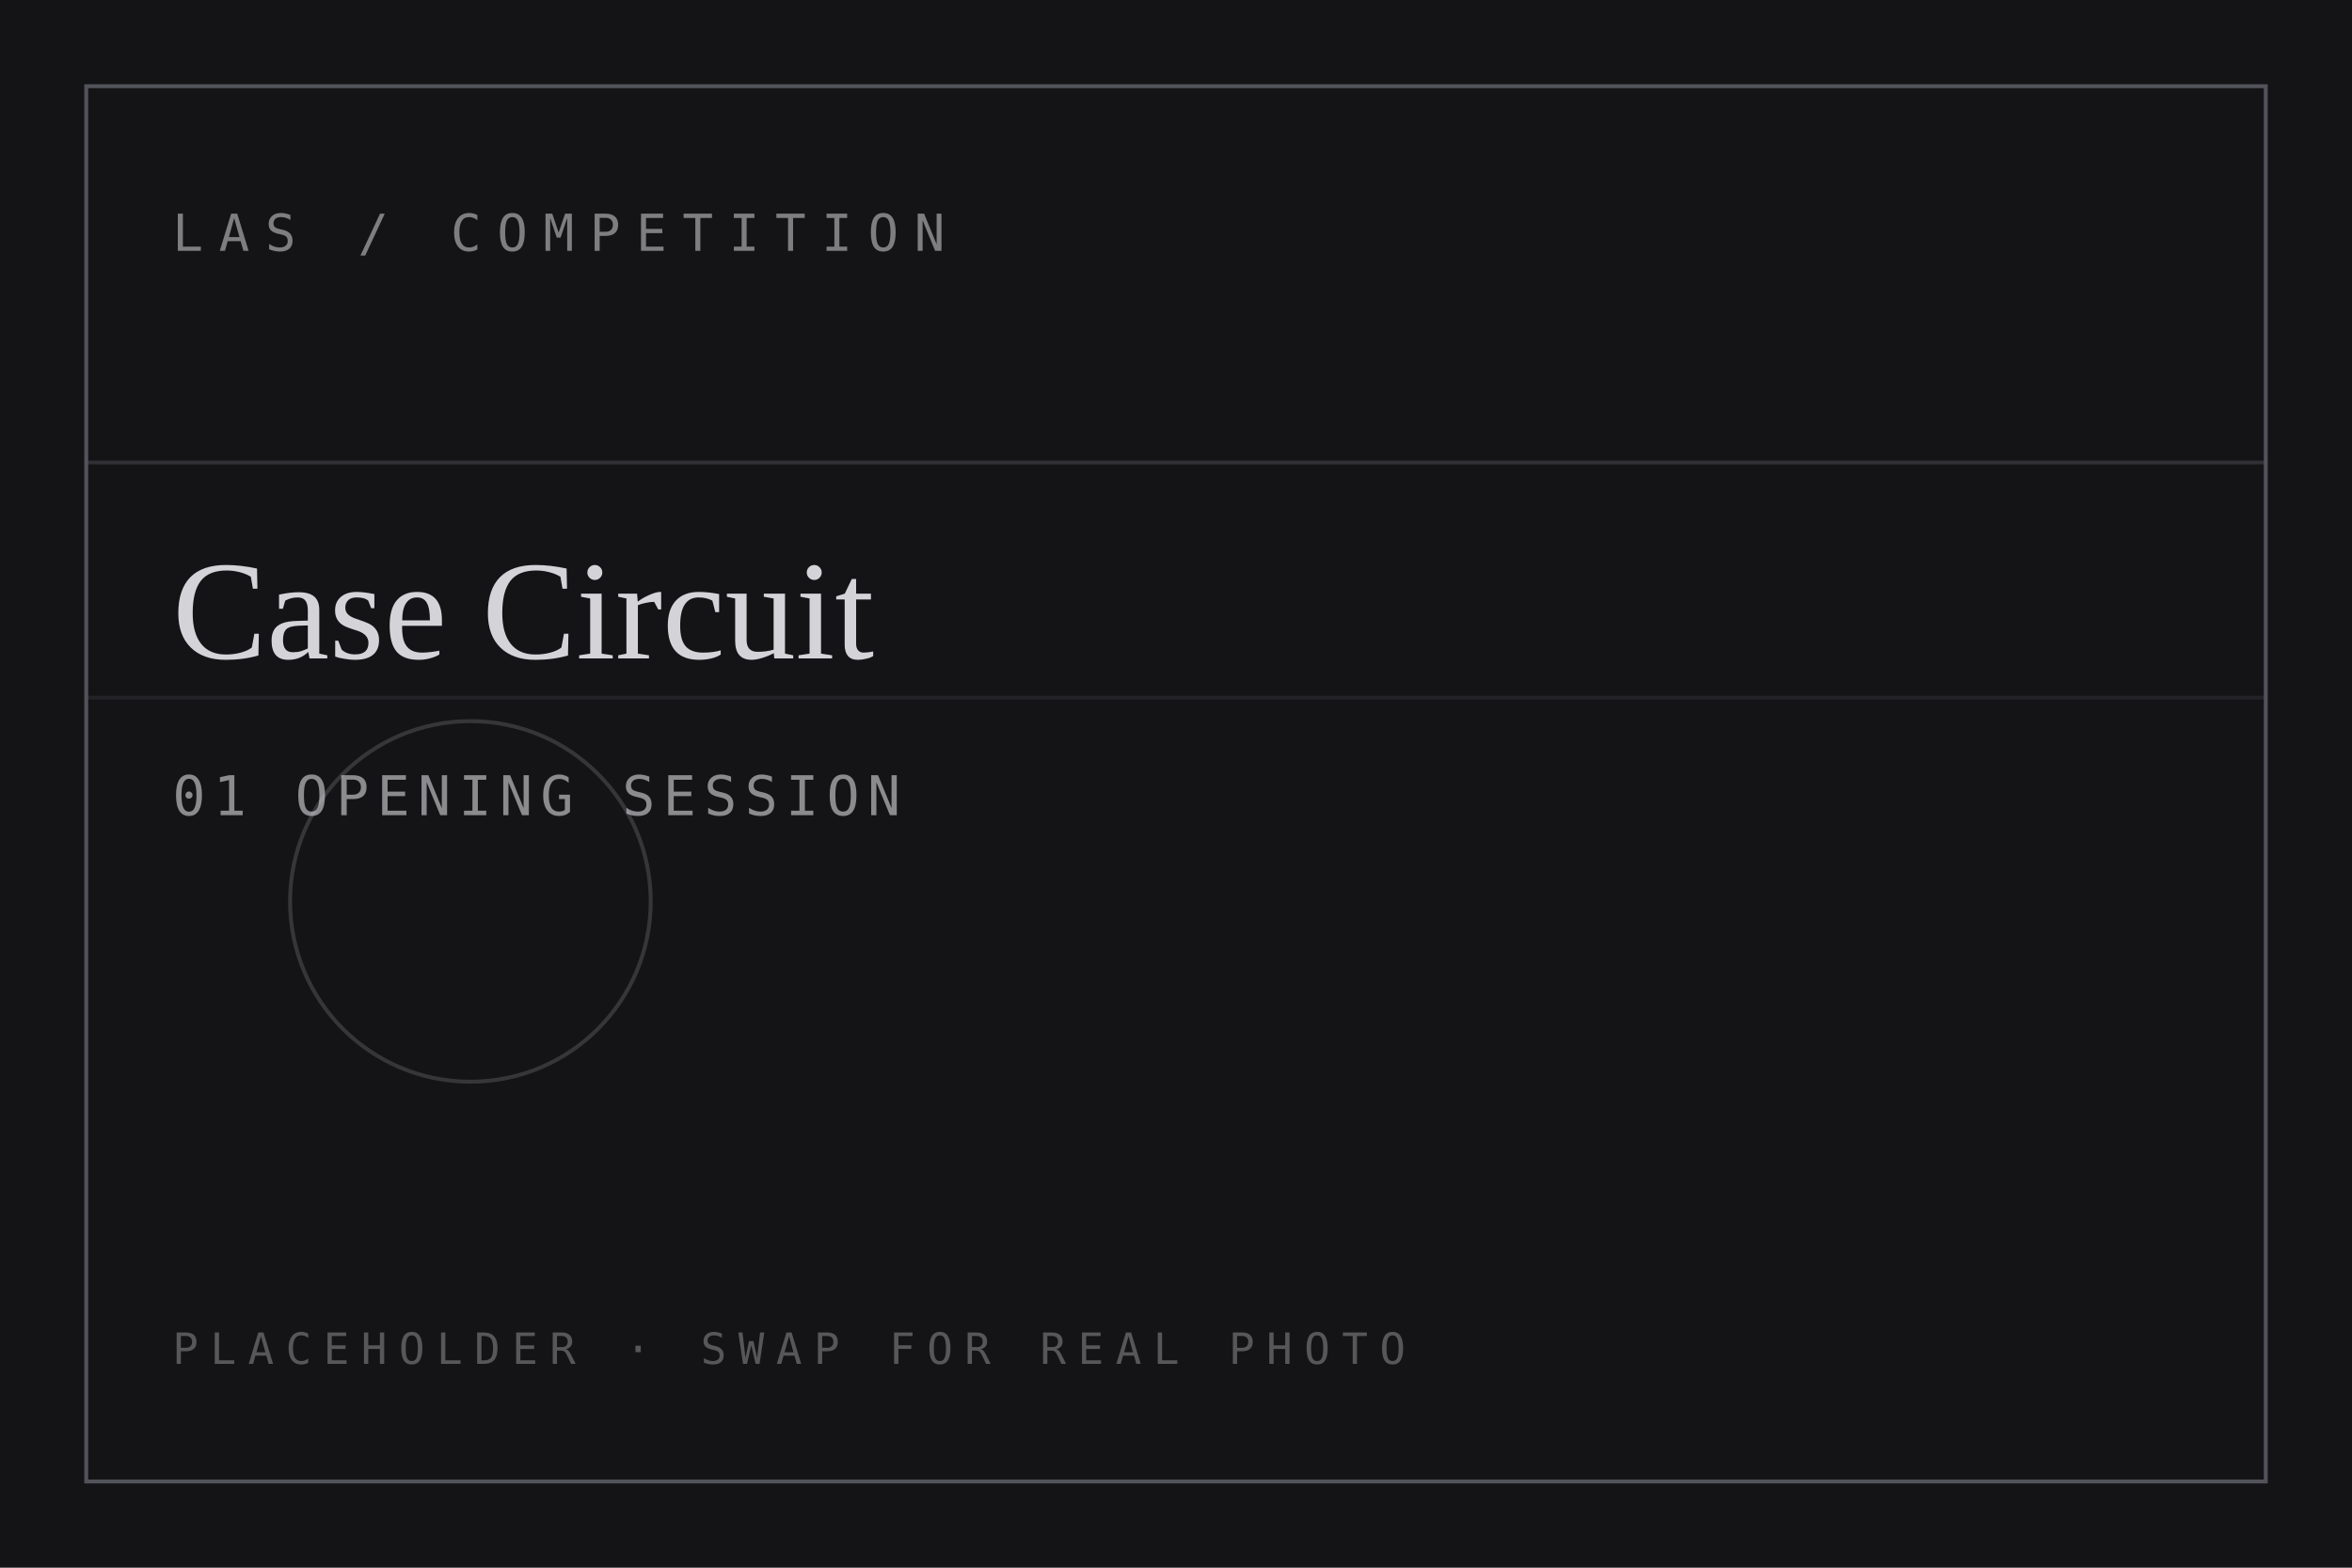
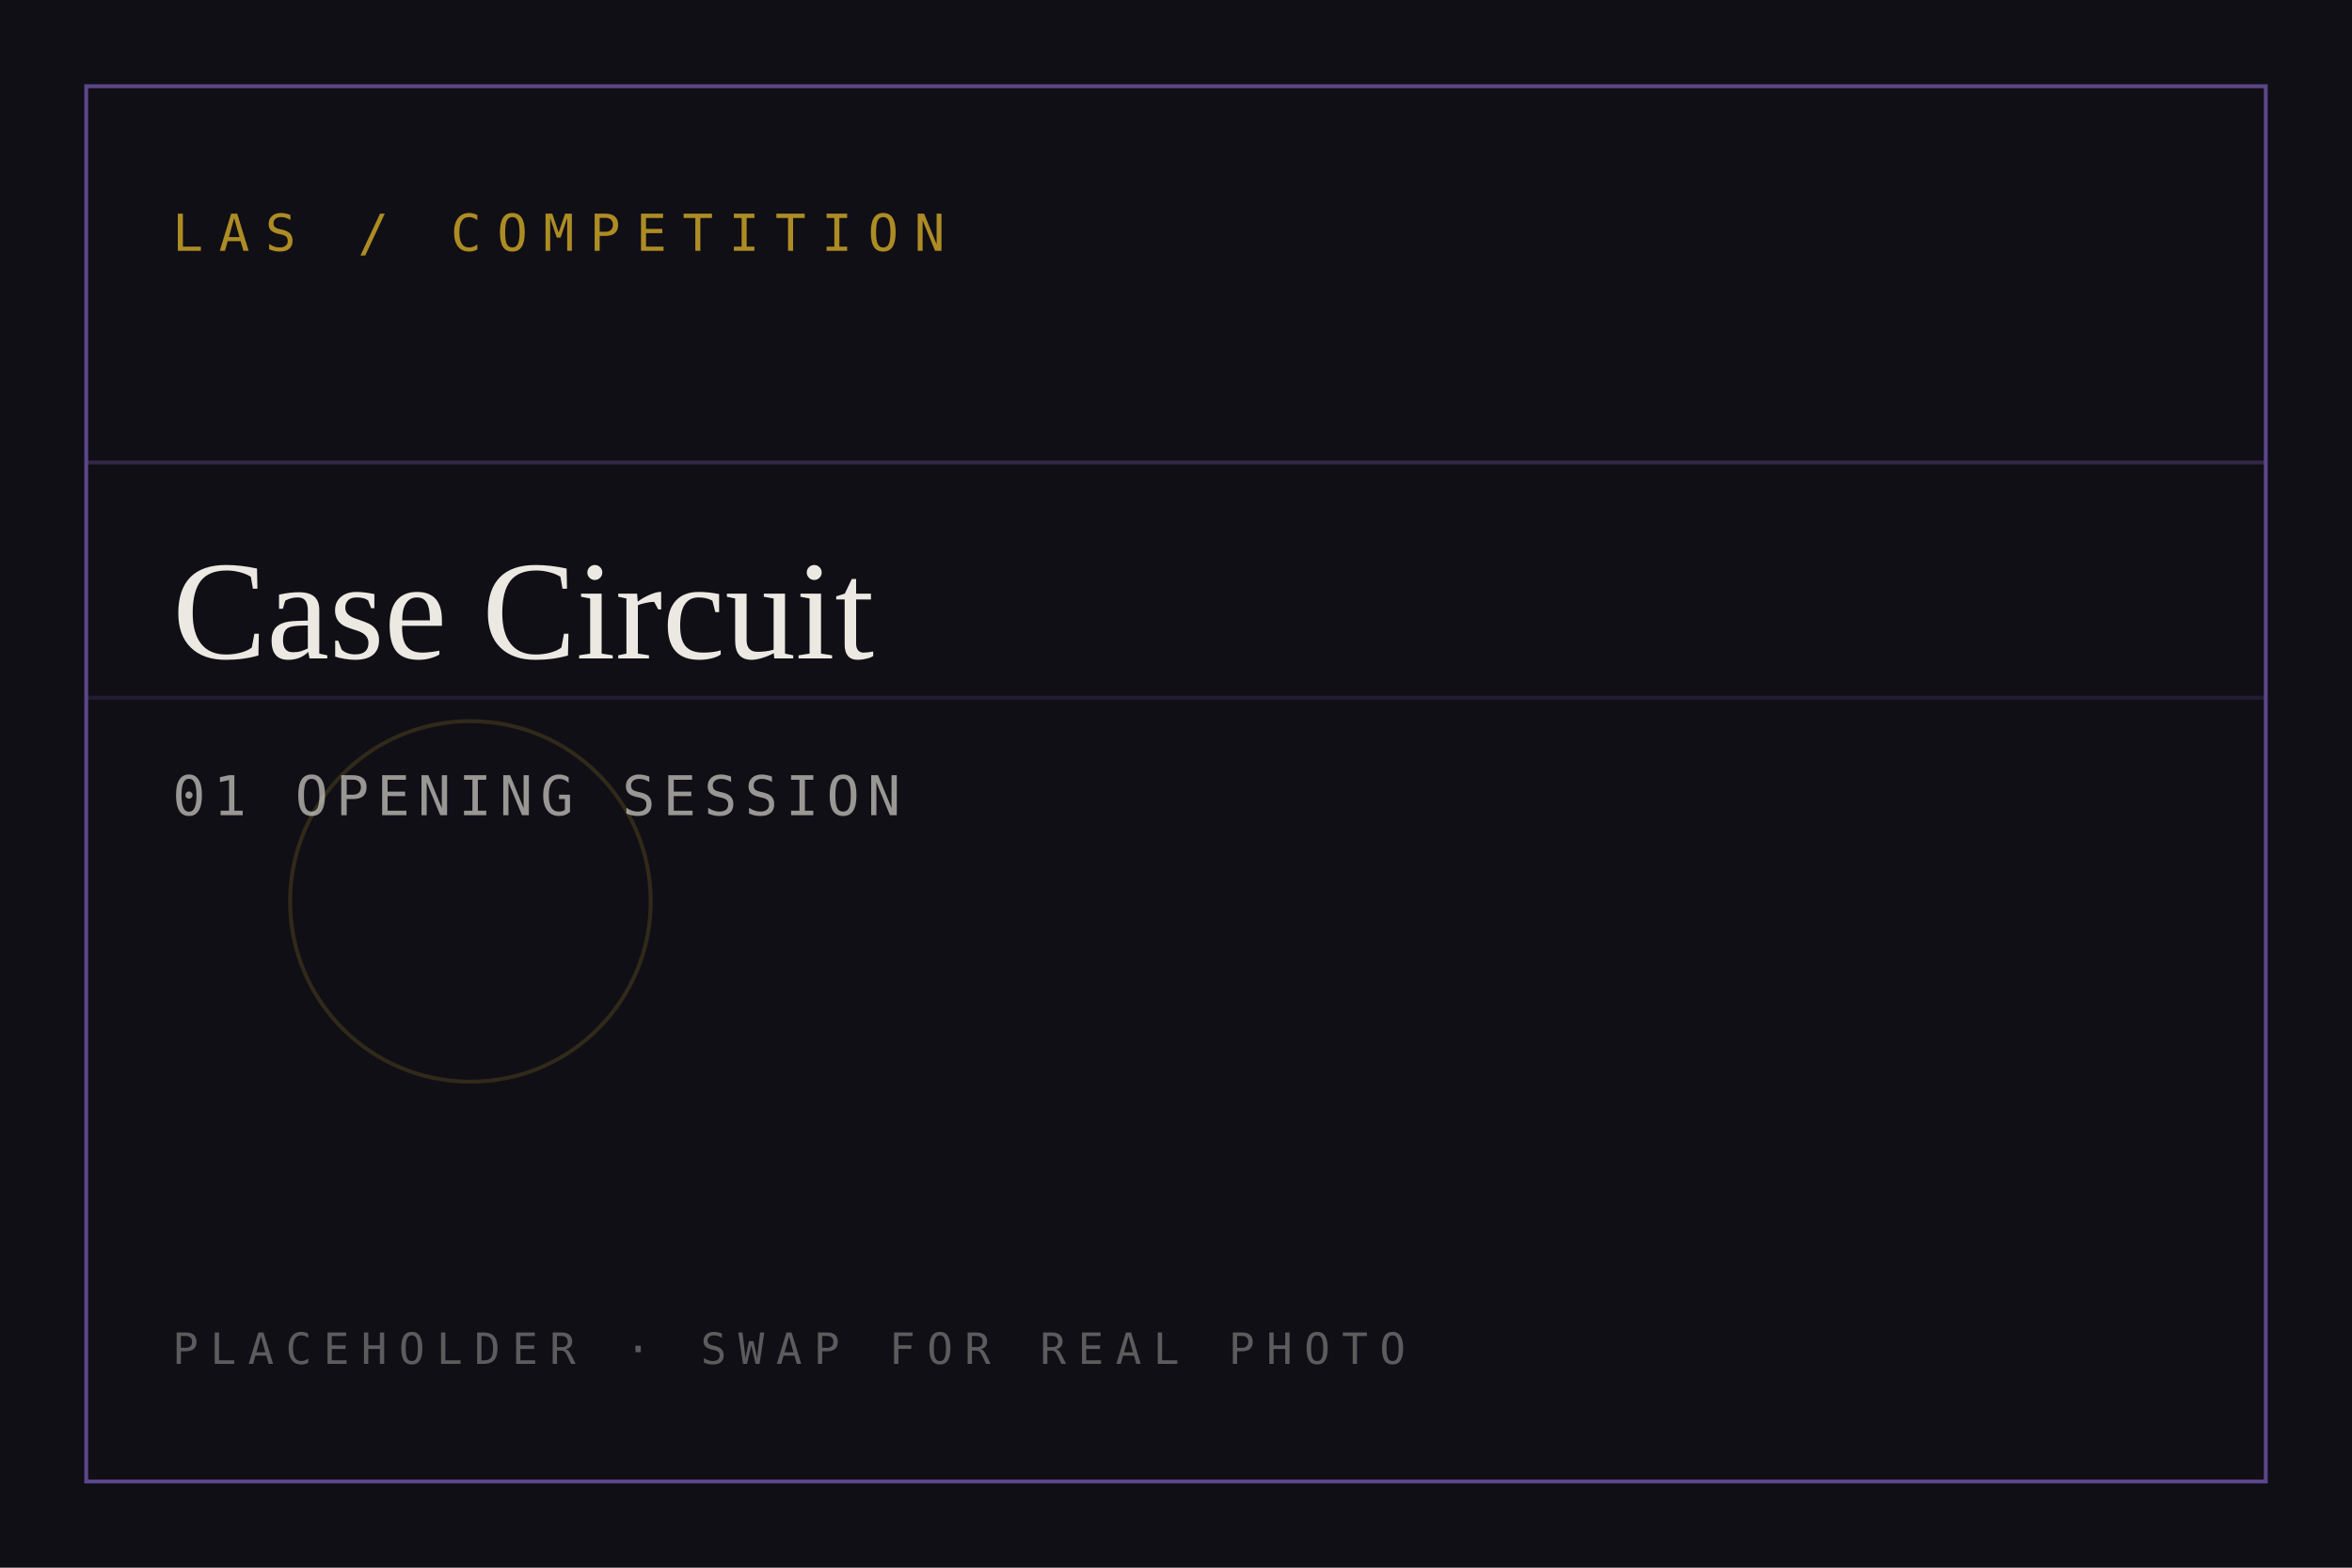
<svg xmlns="http://www.w3.org/2000/svg" width="600" height="400" viewBox="0 0 600 400" role="img" aria-label="Case Circuit Opening session">
-   <rect width="600" height="400" fill="#141416" />
-   <rect x="22" y="22" width="556" height="356" fill="none" stroke="#52525b" stroke-width="1" />
-   <path d="M22 118 H578" stroke="#52525b" stroke-opacity="0.45" />
-   <path d="M22 178 H578" stroke="#52525b" stroke-opacity="0.25" />
-   <circle cx="120" cy="230" r="46" fill="none" stroke="#d4d4d8" stroke-opacity="0.18" />
-   <text x="44" y="64" fill="#d4d4d8" fill-opacity="0.55" font-family="ui-monospace, SFMono-Regular, Menlo, monospace" font-size="13" letter-spacing="4">LAS / COMPETITION</text>
-   <text x="44" y="168" fill="#d4d4d8" font-family="Georgia, 'Times New Roman', serif" font-size="36">Case Circuit</text>
-   <text x="44" y="208" fill="#d4d4d8" fill-opacity="0.62" font-family="ui-monospace, SFMono-Regular, Menlo, monospace" font-size="14" letter-spacing="2">01  OPENING SESSION</text>
-   <text x="44" y="348" fill="#d4d4d8" fill-opacity="0.35" font-family="ui-monospace, SFMono-Regular, Menlo, monospace" font-size="11" letter-spacing="3">PLACEHOLDER  ·  SWAP FOR REAL PHOTO</text>
+   <rect width="600" height="400" fill="#100f16" />
+   <rect x="22" y="22" width="556" height="356" fill="none" stroke="#5c4588" stroke-width="1" />
+   <path d="M22 118 H578" stroke="#5c4588" stroke-opacity="0.45" />
+   <path d="M22 178 H578" stroke="#5c4588" stroke-opacity="0.25" />
+   <circle cx="120" cy="230" r="46" fill="none" stroke="#c9a227" stroke-opacity="0.18" />
+   <text x="44" y="64" fill="#c9a227" fill-opacity="0.85" font-family="ui-monospace, SFMono-Regular, Menlo, monospace" font-size="13" letter-spacing="4">LAS / COMPETITION</text>
+   <text x="44" y="168" fill="#ece9e2" font-family="Georgia, 'Times New Roman', serif" font-size="36">Case Circuit</text>
+   <text x="44" y="208" fill="#ece9e2" fill-opacity="0.62" font-family="ui-monospace, SFMono-Regular, Menlo, monospace" font-size="14" letter-spacing="2">01  OPENING SESSION</text>
+   <text x="44" y="348" fill="#ece9e2" fill-opacity="0.35" font-family="ui-monospace, SFMono-Regular, Menlo, monospace" font-size="11" letter-spacing="3">PLACEHOLDER  ·  SWAP FOR REAL PHOTO</text>
</svg>
